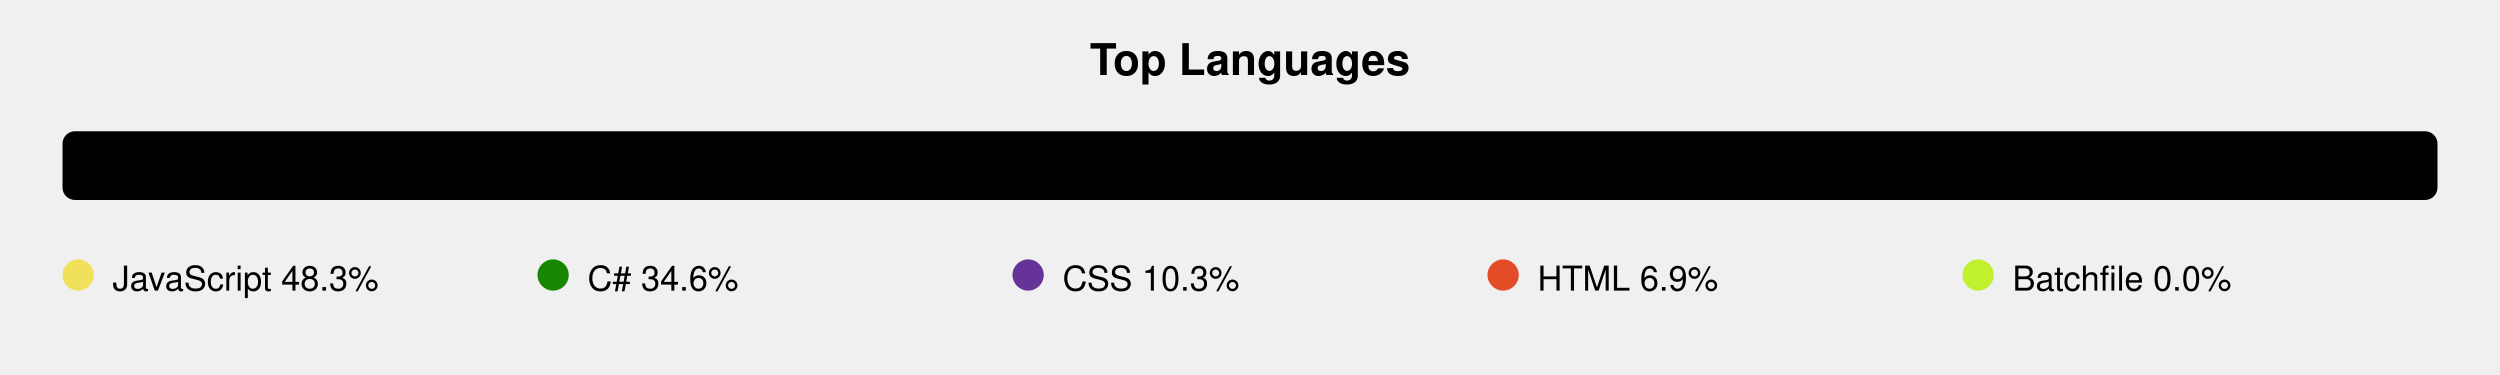
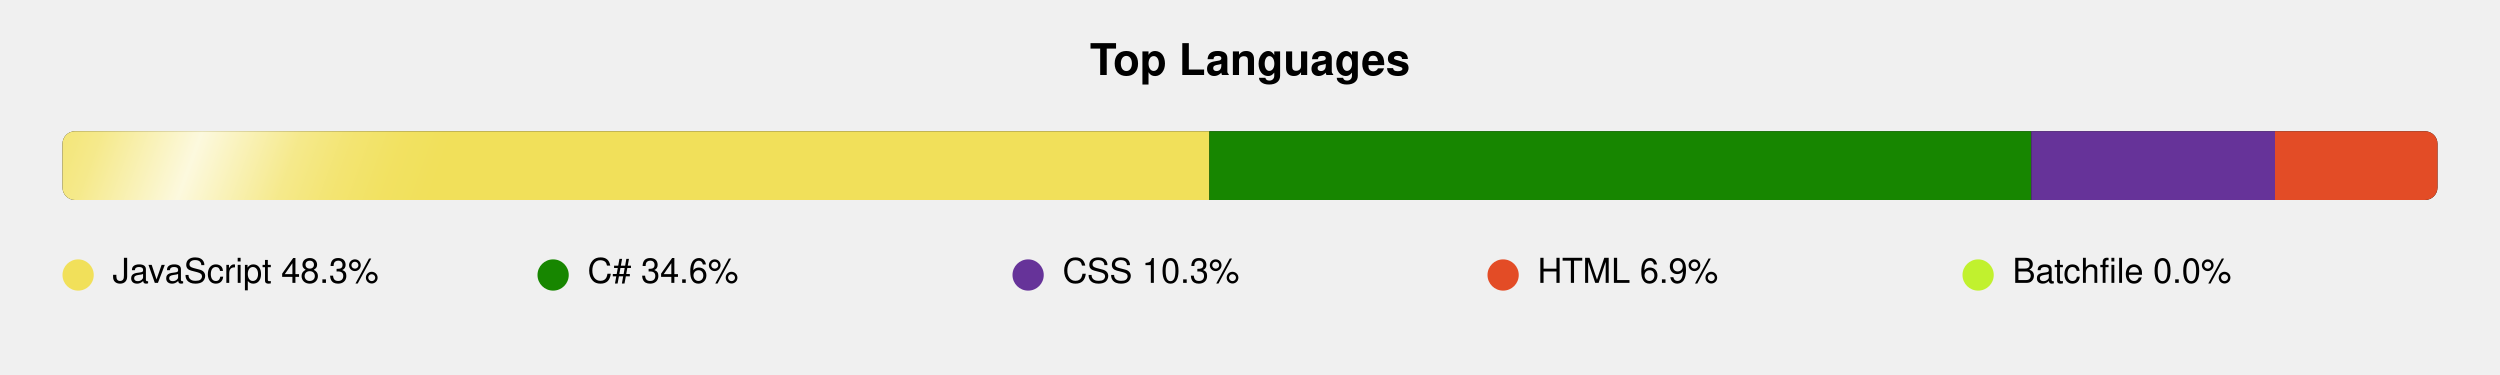
<svg xmlns="http://www.w3.org/2000/svg" width="800" height="120" viewBox="0 0 800 120">
  <defs>
-     <mask id="bar-mask">
-       <rect x="20" y="42" width="0" height="22" fill="white">
-         <animate attributeName="width" from="0" to="760" dur="1.2s" calcMode="spline" keyTimes="0;1" keySplines="0.25 0.1 0.25 1" fill="freeze" />
-       </rect>
-     </mask>
    <clipPath id="bar-shape">
+       <rect x="20" y="42" width="760" height="22" rx="4" />
+     </clipPath>
+     <linearGradient id="shimmer-grad" x1="0" y1="0" x2="1" y2="0">
+       <stop offset="0%" stop-color="white" stop-opacity="0" />
+       <stop offset="10%" stop-color="white" stop-opacity="0.05" />
+       <stop offset="20%" stop-color="white" stop-opacity="0.15" />
+       <stop offset="30%" stop-color="white" stop-opacity="0.3" />
+       <stop offset="40%" stop-color="white" stop-opacity="0.55" />
+       <stop offset="50%" stop-color="white" stop-opacity="0.8" />
+       <stop offset="60%" stop-color="white" stop-opacity="0.55" />
+       <stop offset="70%" stop-color="white" stop-opacity="0.3" />
+       <stop offset="80%" stop-color="white" stop-opacity="0.15" />
+       <stop offset="90%" stop-color="white" stop-opacity="0.05" />
+       <stop offset="100%" stop-color="white" stop-opacity="0" />
+     </linearGradient>
+     <clipPath id="shimmer-clip">
      <rect x="20" y="42" width="760" height="22" rx="4" />
    </clipPath>
  </defs>
  <style>
    @media (prefers-color-scheme: dark) {
      .ttl { fill: #e6edf3; }
      .trk { fill: #21262d; }
      .leg { fill: #8b949e; }
    }
    @media (prefers-color-scheme: light) {
      .ttl { fill: #1f2328; }
      .trk { fill: #eaeef2; }
      .leg { fill: #636e7b; }
    }
    .ttl { font-family: -apple-system,BlinkMacSystemFont,'Segoe UI',Helvetica,Arial,sans-serif; font-size: 14px; font-weight: 600; }
    .leg { font-family: -apple-system,BlinkMacSystemFont,'Segoe UI',Helvetica,Arial,sans-serif; font-size: 11px; }
  </style>
  <text class="ttl" x="400" y="24" text-anchor="middle">Top Languages</text>
  <rect class="trk" x="20" y="42" width="760" height="22" rx="4" />
-   <g clip-path="url(#bar-shape)" mask="url(#bar-mask)">
+   <g clip-path="url(#bar-shape)">
    <rect x="20" y="42" width="367" height="22" fill="#f1e05a" />
    <rect x="387" y="42" width="263" height="22" fill="#178600" />
    <rect x="650" y="42" width="78" height="22" fill="#663399" />
    <rect x="728" y="42" width="52" height="22" fill="#e34c26" />
  </g>
-   <circle cx="25" cy="88" r="5" fill="#f1e05a" />
-   <text x="36" y="93" class="leg">JavaScript 48.3%</text>
-   <circle cx="177" cy="88" r="5" fill="#178600" />
-   <text x="188" y="93" class="leg">C# 34.6%</text>
-   <circle cx="329" cy="88" r="5" fill="#663399" />
-   <text x="340" y="93" class="leg">CSS 10.3%</text>
-   <circle cx="481" cy="88" r="5" fill="#e34c26" />
-   <text x="492" y="93" class="leg">HTML 6.9%</text>
-   <circle cx="633" cy="88" r="5" fill="#C1F12E" />
-   <text x="644" y="93" class="leg">Batchfile 0.0%</text>
+   <g clip-path="url(#shimmer-clip)">
+     <g transform="skewX(-20)">
+       <rect x="0" y="38" width="160" height="30" fill="url(#shimmer-grad)">
+         <animateTransform attributeName="transform" type="translate" values="-180 0; -180 0; 960 0" keyTimes="0; 0.72; 1" calcMode="spline" keySplines="0 0 1 1; 0.3 0 0.7 1" dur="8s" repeatCount="indefinite" />
+       </rect>
+     </g>
+   </g>
+   <circle cx="25" cy="88" r="5" fill="#f1e05a">
+     <animate attributeName="r" values="5;6.5;5" dur="2.5s" begin="0.0s" repeatCount="indefinite" calcMode="spline" keyTimes="0;0.5;1" keySplines="0.4 0 0.6 1;0.4 0 0.6 1" />
+     <animate attributeName="opacity" values="1;0.6;1" dur="2.5s" begin="0.0s" repeatCount="indefinite" calcMode="spline" keyTimes="0;0.5;1" keySplines="0.4 0 0.6 1;0.4 0 0.6 1" />
+   </circle>
+   <text x="36" y="88" class="leg" dominant-baseline="central">JavaScript 48.3%</text>
+   <circle cx="177" cy="88" r="5" fill="#178600">
+     <animate attributeName="r" values="5;6.5;5" dur="2.5s" begin="0.4s" repeatCount="indefinite" calcMode="spline" keyTimes="0;0.5;1" keySplines="0.4 0 0.6 1;0.4 0 0.6 1" />
+     <animate attributeName="opacity" values="1;0.6;1" dur="2.5s" begin="0.4s" repeatCount="indefinite" calcMode="spline" keyTimes="0;0.5;1" keySplines="0.4 0 0.6 1;0.4 0 0.6 1" />
+   </circle>
+   <text x="188" y="88" class="leg" dominant-baseline="central">C# 34.6%</text>
+   <circle cx="329" cy="88" r="5" fill="#663399">
+     <animate attributeName="r" values="5;6.5;5" dur="2.5s" begin="0.8s" repeatCount="indefinite" calcMode="spline" keyTimes="0;0.5;1" keySplines="0.4 0 0.6 1;0.4 0 0.6 1" />
+     <animate attributeName="opacity" values="1;0.6;1" dur="2.5s" begin="0.8s" repeatCount="indefinite" calcMode="spline" keyTimes="0;0.5;1" keySplines="0.4 0 0.6 1;0.4 0 0.6 1" />
+   </circle>
+   <text x="340" y="88" class="leg" dominant-baseline="central">CSS 10.3%</text>
+   <circle cx="481" cy="88" r="5" fill="#e34c26">
+     <animate attributeName="r" values="5;6.5;5" dur="2.5s" begin="1.2s" repeatCount="indefinite" calcMode="spline" keyTimes="0;0.5;1" keySplines="0.4 0 0.6 1;0.4 0 0.6 1" />
+     <animate attributeName="opacity" values="1;0.6;1" dur="2.5s" begin="1.2s" repeatCount="indefinite" calcMode="spline" keyTimes="0;0.5;1" keySplines="0.4 0 0.6 1;0.4 0 0.6 1" />
+   </circle>
+   <text x="492" y="88" class="leg" dominant-baseline="central">HTML 6.9%</text>
+   <circle cx="633" cy="88" r="5" fill="#C1F12E">
+     <animate attributeName="r" values="5;6.5;5" dur="2.5s" begin="1.6s" repeatCount="indefinite" calcMode="spline" keyTimes="0;0.5;1" keySplines="0.4 0 0.6 1;0.4 0 0.6 1" />
+     <animate attributeName="opacity" values="1;0.6;1" dur="2.5s" begin="1.6s" repeatCount="indefinite" calcMode="spline" keyTimes="0;0.5;1" keySplines="0.4 0 0.6 1;0.4 0 0.6 1" />
+   </circle>
+   <text x="644" y="88" class="leg" dominant-baseline="central">Batchfile 0.0%</text>
</svg>
